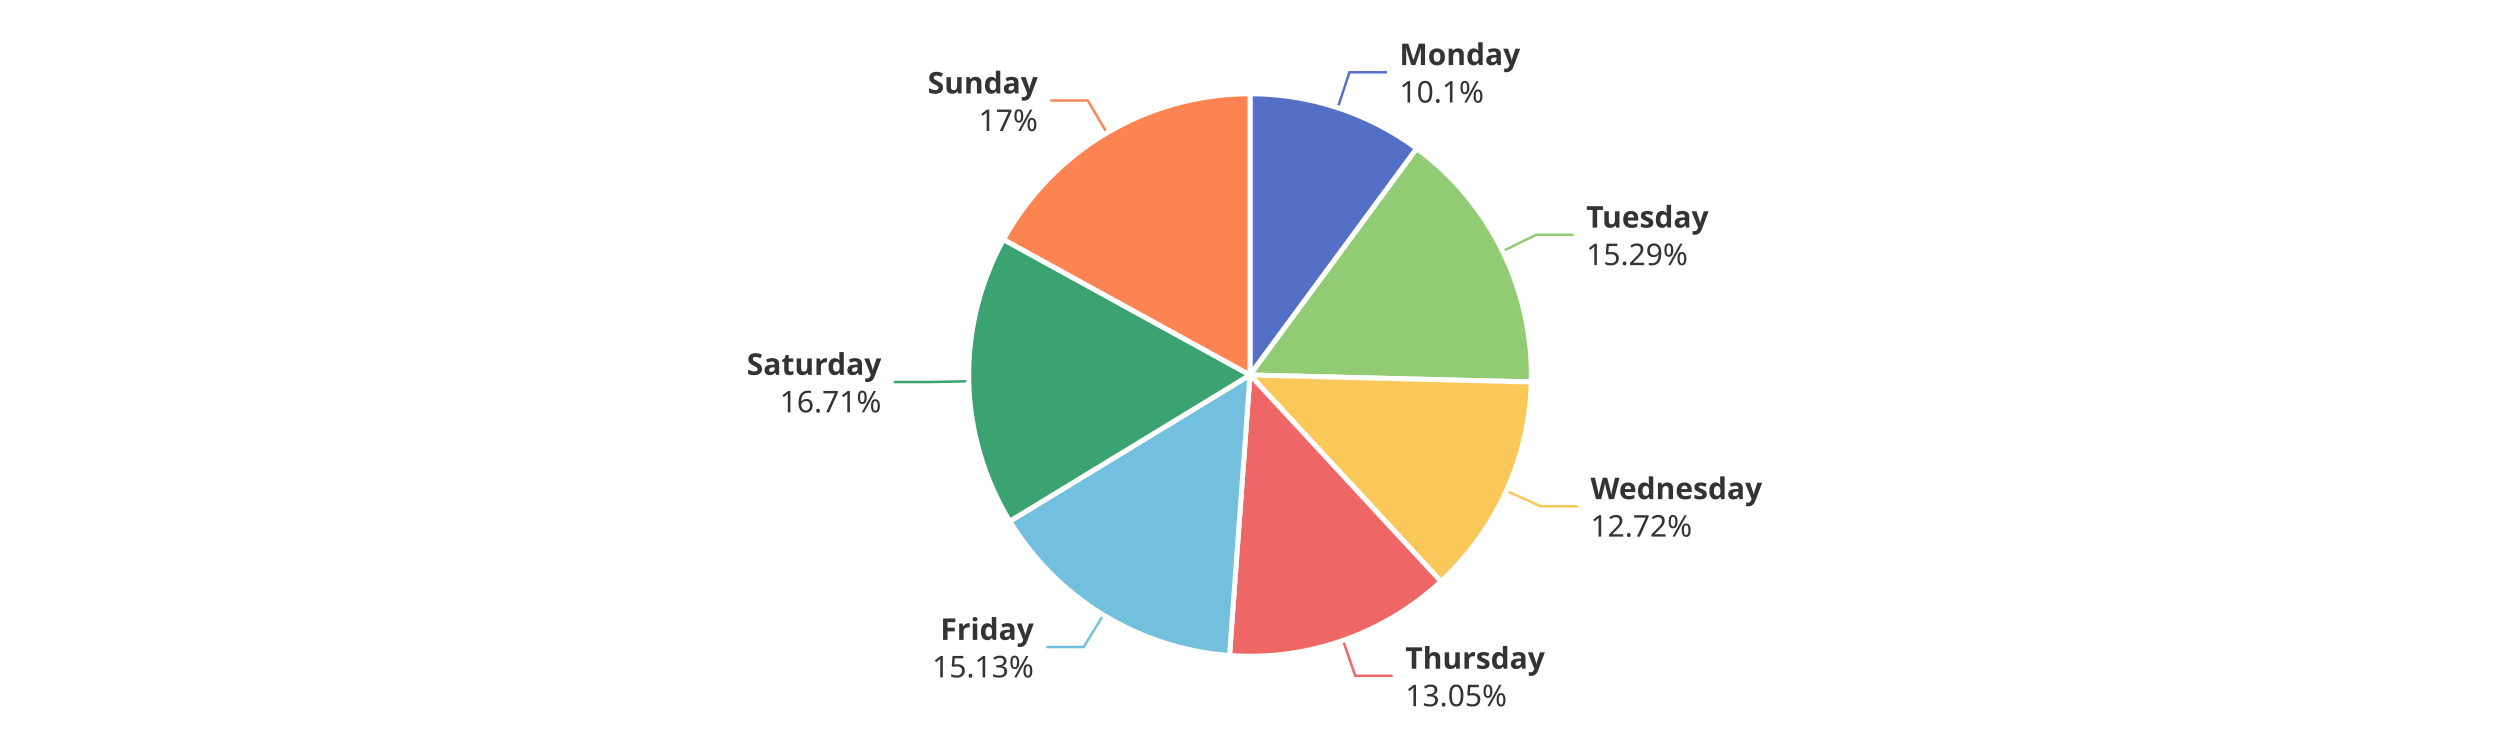
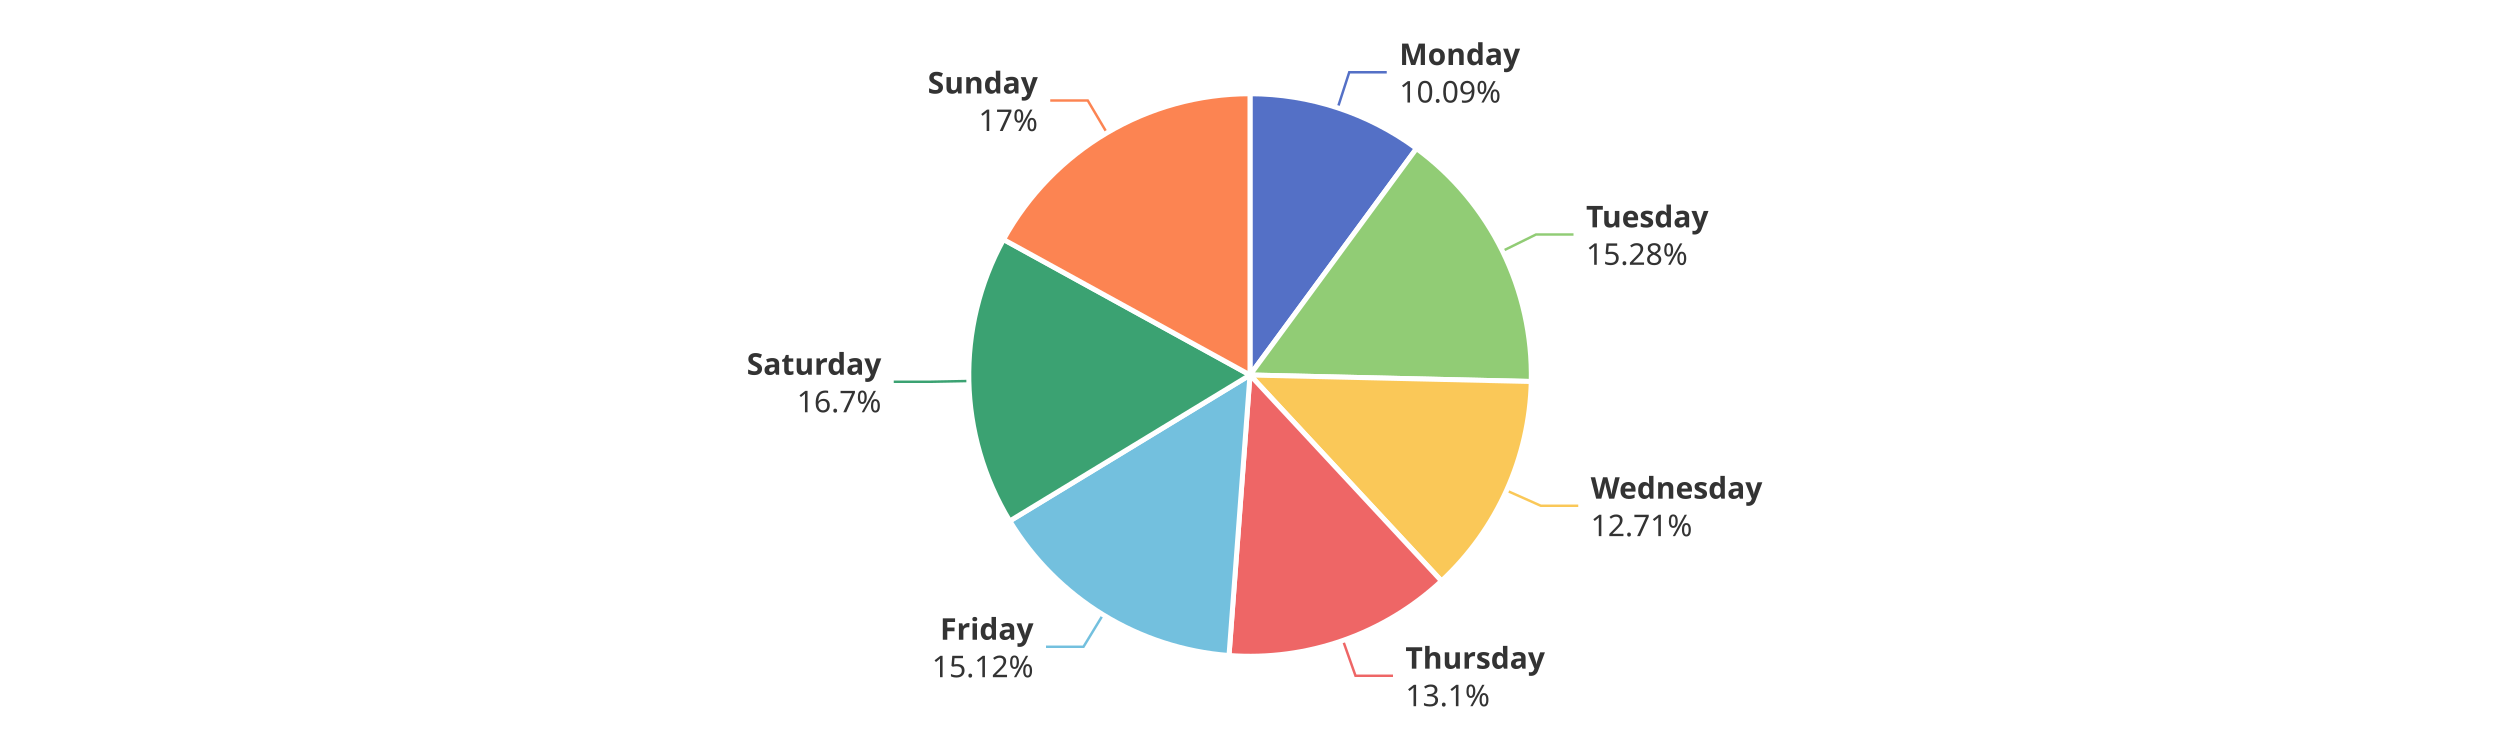
<svg xmlns="http://www.w3.org/2000/svg" width="1000" height="300" version="1.1" baseProfile="full" viewBox="0 0 1000 300">
  <rect width="1000" height="300" x="0" y="0" id="0" fill="#ffffff" />
-   <polyline points="535.1 43.1 539.8 28.9 554.8 28.9" fill="none" stroke="#5470c6" />
-   <polyline points="601 100.5 614.5 93.9 629.5 93.9" fill="none" stroke="#91cc75" />
-   <polyline points="602.5 196.3 616.2 202.5 631.2 202.5" fill="none" stroke="#fac858" />
-   <polyline points="537.2 256.2 542.1 270.3 557.1 270.3" fill="none" stroke="#ee6666" />
-   <polyline points="441.3 246 433.5 258.8 418.5 258.8" fill="none" stroke="#73c0de" />
-   <polyline points="387.5 152.5 372.5 152.8 357.5 152.8" fill="none" stroke="#3ba272" />
+   <polyline points="535.1 43.1 539.7 28.9 554.7 28.9" fill="none" stroke="#5470c6" />
+   <polyline points="601 100.4 614.4 93.8 629.4 93.8" fill="none" stroke="#91cc75" />
+   <polyline points="602.6 196.2 616.3 202.3 631.3 202.3" fill="none" stroke="#fac858" />
+   <polyline points="537.2 256.2 542.2 270.3 557.2 270.3" fill="none" stroke="#ee6666" />
+   <polyline points="441.2 245.9 433.4 258.7 418.4 258.7" fill="none" stroke="#73c0de" />
+   <polyline points="387.5 152.4 372.5 152.7 357.5 152.7" fill="none" stroke="#3ba272" />
  <polyline points="442.8 53.2 435.1 40.2 420.1 40.2" fill="none" stroke="#fc8452" />
-   <path d="M500 37.5A112.5 112.5 0 0 1 566.7 59.4L500 150Z" fill="#5470c6" stroke="#fff" stroke-width="2" stroke-linejoin="round" />
-   <path d="M566.7 59.4A112.5 112.5 0 0 1 612.5 152.8L500 150Z" fill="#91cc75" stroke="#fff" stroke-width="2" stroke-linejoin="round" />
-   <path d="M612.5 152.8A112.5 112.5 0 0 1 576.4 232.6L500 150Z" fill="#fac858" stroke="#fff" stroke-width="2" stroke-linejoin="round" />
-   <path d="M576.4 232.6A112.5 112.5 0 0 1 491.8 262.2L500 150Z" fill="#ee6666" stroke="#fff" stroke-width="2" stroke-linejoin="round" />
-   <path d="M491.8 262.2A112.5 112.5 0 0 1 403.9 208.5L500 150Z" fill="#73c0de" stroke="#fff" stroke-width="2" stroke-linejoin="round" />
-   <path d="M403.9 208.5A112.5 112.5 0 0 1 401.4 95.8L500 150Z" fill="#3ba272" stroke="#fff" stroke-width="2" stroke-linejoin="round" />
+   <path d="M500 37.5A112.5 112.5 0 0 1 566.6 59.4L500 150Z" fill="#5470c6" stroke="#fff" stroke-width="2" stroke-linejoin="round" />
+   <path d="M566.6 59.4A112.5 112.5 0 0 1 612.5 152.6L500 150Z" fill="#91cc75" stroke="#fff" stroke-width="2" stroke-linejoin="round" />
+   <path d="M612.5 152.6A112.5 112.5 0 0 1 576.6 232.4L500 150Z" fill="#fac858" stroke="#fff" stroke-width="2" stroke-linejoin="round" />
+   <path d="M576.6 232.4A112.5 112.5 0 0 1 491.6 262.2L500 150Z" fill="#ee6666" stroke="#fff" stroke-width="2" stroke-linejoin="round" />
+   <path d="M491.6 262.2A112.5 112.5 0 0 1 403.9 208.4L500 150Z" fill="#73c0de" stroke="#fff" stroke-width="2" stroke-linejoin="round" />
+   <path d="M403.9 208.4A112.5 112.5 0 0 1 401.4 95.8L500 150Z" fill="#3ba272" stroke="#fff" stroke-width="2" stroke-linejoin="round" />
  <path d="M401.4 95.8A112.5 112.5 0 0 1 500 37.5L500 150Z" fill="#fc8452" stroke="#fff" stroke-width="2" stroke-linejoin="round" />
-   <path d="M0 -15l42.8 0l0 30l-42.8 0Z" transform="translate(559.7843 28.8659)" fill="none" />
-   <text dominant-baseline="central" text-anchor="start" style="font-size:12px;font-family:sans-serif;font-weight:bold;" y="-7.5" transform="translate(559.7843 28.8659)" fill="#333" stroke="rgb(255,255,255)" stroke-width="2" paint-order="stroke" stroke-miterlimit="2">Monday</text>
-   <text dominant-baseline="central" text-anchor="start" style="font-size:12px;font-family:sans-serif;" y="7.5" transform="translate(559.7843 28.8659)" fill="#333" stroke="rgb(255,255,255)" stroke-width="2" paint-order="stroke" stroke-miterlimit="2">10.1%</text>
-   <path d="M0 -15l46.2 0l0 30l-46.2 0Z" transform="translate(634.4871 93.8846)" fill="none" />
-   <text dominant-baseline="central" text-anchor="start" style="font-size:12px;font-family:sans-serif;font-weight:bold;" y="-7.5" transform="translate(634.4871 93.8846)" fill="#333" stroke="rgb(255,255,255)" stroke-width="2" paint-order="stroke" stroke-miterlimit="2">Tuesday</text>
-   <text dominant-baseline="central" text-anchor="start" style="font-size:12px;font-family:sans-serif;" y="7.5" transform="translate(634.4871 93.8846)" fill="#333" stroke="rgb(255,255,255)" stroke-width="2" paint-order="stroke" stroke-miterlimit="2">15.29%</text>
-   <path d="M0 -15l63.6 0l0 30l-63.6 0Z" transform="translate(636.1934 202.4913)" fill="none" />
-   <text dominant-baseline="central" text-anchor="start" style="font-size:12px;font-family:sans-serif;font-weight:bold;" y="-7.5" transform="translate(636.1934 202.4913)" fill="#333" stroke="rgb(255,255,255)" stroke-width="2" paint-order="stroke" stroke-miterlimit="2">Wednesday</text>
-   <text dominant-baseline="central" text-anchor="start" style="font-size:12px;font-family:sans-serif;" y="7.5" transform="translate(636.1934 202.4913)" fill="#333" stroke="rgb(255,255,255)" stroke-width="2" paint-order="stroke" stroke-miterlimit="2">12.72%</text>
-   <path d="M0 -15l50.2 0l0 30l-50.2 0Z" transform="translate(562.1362 270.3361)" fill="none" />
-   <text dominant-baseline="central" text-anchor="start" style="font-size:12px;font-family:sans-serif;font-weight:bold;" y="-7.5" transform="translate(562.1362 270.3361)" fill="#333" stroke="rgb(255,255,255)" stroke-width="2" paint-order="stroke" stroke-miterlimit="2">Thursday</text>
-   <text dominant-baseline="central" text-anchor="start" style="font-size:12px;font-family:sans-serif;" y="7.5" transform="translate(562.1362 270.3361)" fill="#333" stroke="rgb(255,255,255)" stroke-width="2" paint-order="stroke" stroke-miterlimit="2">13.05%</text>
-   <path d="M-40.9 -15l40.9 0l0 30l-40.9 0Z" transform="translate(413.5121 258.7916)" fill="none" />
-   <text dominant-baseline="central" text-anchor="end" style="font-size:12px;font-family:sans-serif;font-weight:bold;" y="-7.5" transform="translate(413.5121 258.7916)" fill="#333" stroke="rgb(255,255,255)" stroke-width="2" paint-order="stroke" stroke-miterlimit="2">Friday</text>
-   <text dominant-baseline="central" text-anchor="end" style="font-size:12px;font-family:sans-serif;" y="7.5" transform="translate(413.5121 258.7916)" fill="#333" stroke="rgb(255,255,255)" stroke-width="2" paint-order="stroke" stroke-miterlimit="2">15.13%</text>
-   <path d="M-48.2 -15l48.2 0l0 30l-48.2 0Z" transform="translate(352.5304 152.7839)" fill="none" />
-   <text dominant-baseline="central" text-anchor="end" style="font-size:12px;font-family:sans-serif;font-weight:bold;" y="-7.5" transform="translate(352.5304 152.7839)" fill="#333" stroke="rgb(255,255,255)" stroke-width="2" paint-order="stroke" stroke-miterlimit="2">Saturday</text>
-   <text dominant-baseline="central" text-anchor="end" style="font-size:12px;font-family:sans-serif;" y="7.5" transform="translate(352.5304 152.7839)" fill="#333" stroke="rgb(255,255,255)" stroke-width="2" paint-order="stroke" stroke-miterlimit="2">16.71%</text>
+   <path d="M0 -15l42.8 0l0 30l-42.8 0Z" transform="translate(559.7462 28.8534)" fill="none" />
+   <text dominant-baseline="central" text-anchor="start" style="font-size:12px;font-family:sans-serif;font-weight:bold;" y="-7.5" transform="translate(559.7462 28.8534)" fill="#333" stroke="rgb(255,255,255)" stroke-width="2" paint-order="stroke" stroke-miterlimit="2">Monday</text>
+   <text dominant-baseline="central" text-anchor="start" style="font-size:12px;font-family:sans-serif;" y="7.5" transform="translate(559.7462 28.8534)" fill="#333" stroke="rgb(255,255,255)" stroke-width="2" paint-order="stroke" stroke-miterlimit="2">10.09%</text>
+   <path d="M0 -15l46.2 0l0 30l-46.2 0Z" transform="translate(634.4342 93.7767)" fill="none" />
+   <text dominant-baseline="central" text-anchor="start" style="font-size:12px;font-family:sans-serif;font-weight:bold;" y="-7.5" transform="translate(634.4342 93.7767)" fill="#333" stroke="rgb(255,255,255)" stroke-width="2" paint-order="stroke" stroke-miterlimit="2">Tuesday</text>
+   <text dominant-baseline="central" text-anchor="start" style="font-size:12px;font-family:sans-serif;" y="7.5" transform="translate(634.4342 93.7767)" fill="#333" stroke="rgb(255,255,255)" stroke-width="2" paint-order="stroke" stroke-miterlimit="2">15.28%</text>
+   <path d="M0 -15l63.6 0l0 30l-63.6 0Z" transform="translate(636.2758 202.3087)" fill="none" />
+   <text dominant-baseline="central" text-anchor="start" style="font-size:12px;font-family:sans-serif;font-weight:bold;" y="-7.5" transform="translate(636.2758 202.3087)" fill="#333" stroke="rgb(255,255,255)" stroke-width="2" paint-order="stroke" stroke-miterlimit="2">Wednesday</text>
+   <text dominant-baseline="central" text-anchor="start" style="font-size:12px;font-family:sans-serif;" y="7.5" transform="translate(636.2758 202.3087)" fill="#333" stroke="rgb(255,255,255)" stroke-width="2" paint-order="stroke" stroke-miterlimit="2">12.71%</text>
+   <path d="M0 -15l50.2 0l0 30l-50.2 0Z" transform="translate(562.174 270.3229)" fill="none" />
+   <text dominant-baseline="central" text-anchor="start" style="font-size:12px;font-family:sans-serif;font-weight:bold;" y="-7.5" transform="translate(562.174 270.3229)" fill="#333" stroke="rgb(255,255,255)" stroke-width="2" paint-order="stroke" stroke-miterlimit="2">Thursday</text>
+   <text dominant-baseline="central" text-anchor="start" style="font-size:12px;font-family:sans-serif;" y="7.5" transform="translate(562.174 270.3229)" fill="#333" stroke="rgb(255,255,255)" stroke-width="2" paint-order="stroke" stroke-miterlimit="2">13.1%</text>
+   <path d="M-40.9 -15l40.9 0l0 30l-40.9 0Z" transform="translate(413.4096 258.7289)" fill="none" />
+   <text dominant-baseline="central" text-anchor="end" style="font-size:12px;font-family:sans-serif;font-weight:bold;" y="-7.5" transform="translate(413.4096 258.7289)" fill="#333" stroke="rgb(255,255,255)" stroke-width="2" paint-order="stroke" stroke-miterlimit="2">Friday</text>
+   <text dominant-baseline="central" text-anchor="end" style="font-size:12px;font-family:sans-serif;" y="7.5" transform="translate(413.4096 258.7289)" fill="#333" stroke="rgb(255,255,255)" stroke-width="2" paint-order="stroke" stroke-miterlimit="2">15.12%</text>
+   <path d="M-48.2 -15l48.2 0l0 30l-48.2 0Z" transform="translate(352.5295 152.7439)" fill="none" />
+   <text dominant-baseline="central" text-anchor="end" style="font-size:12px;font-family:sans-serif;font-weight:bold;" y="-7.5" transform="translate(352.5295 152.7439)" fill="#333" stroke="rgb(255,255,255)" stroke-width="2" paint-order="stroke" stroke-miterlimit="2">Saturday</text>
+   <text dominant-baseline="central" text-anchor="end" style="font-size:12px;font-family:sans-serif;" y="7.5" transform="translate(352.5295 152.7439)" fill="#333" stroke="rgb(255,255,255)" stroke-width="2" paint-order="stroke" stroke-miterlimit="2">16.7%</text>
  <path d="M-40.9 -15l40.9 0l0 30l-40.9 0Z" transform="translate(415.1258 40.2385)" fill="none" />
  <text dominant-baseline="central" text-anchor="end" style="font-size:12px;font-family:sans-serif;font-weight:bold;" y="-7.5" transform="translate(415.1258 40.2385)" fill="#333" stroke="rgb(255,255,255)" stroke-width="2" paint-order="stroke" stroke-miterlimit="2">Sunday</text>
  <text dominant-baseline="central" text-anchor="end" style="font-size:12px;font-family:sans-serif;" y="7.5" transform="translate(415.1258 40.2385)" fill="#333" stroke="rgb(255,255,255)" stroke-width="2" paint-order="stroke" stroke-miterlimit="2">17%</text>
</svg>
